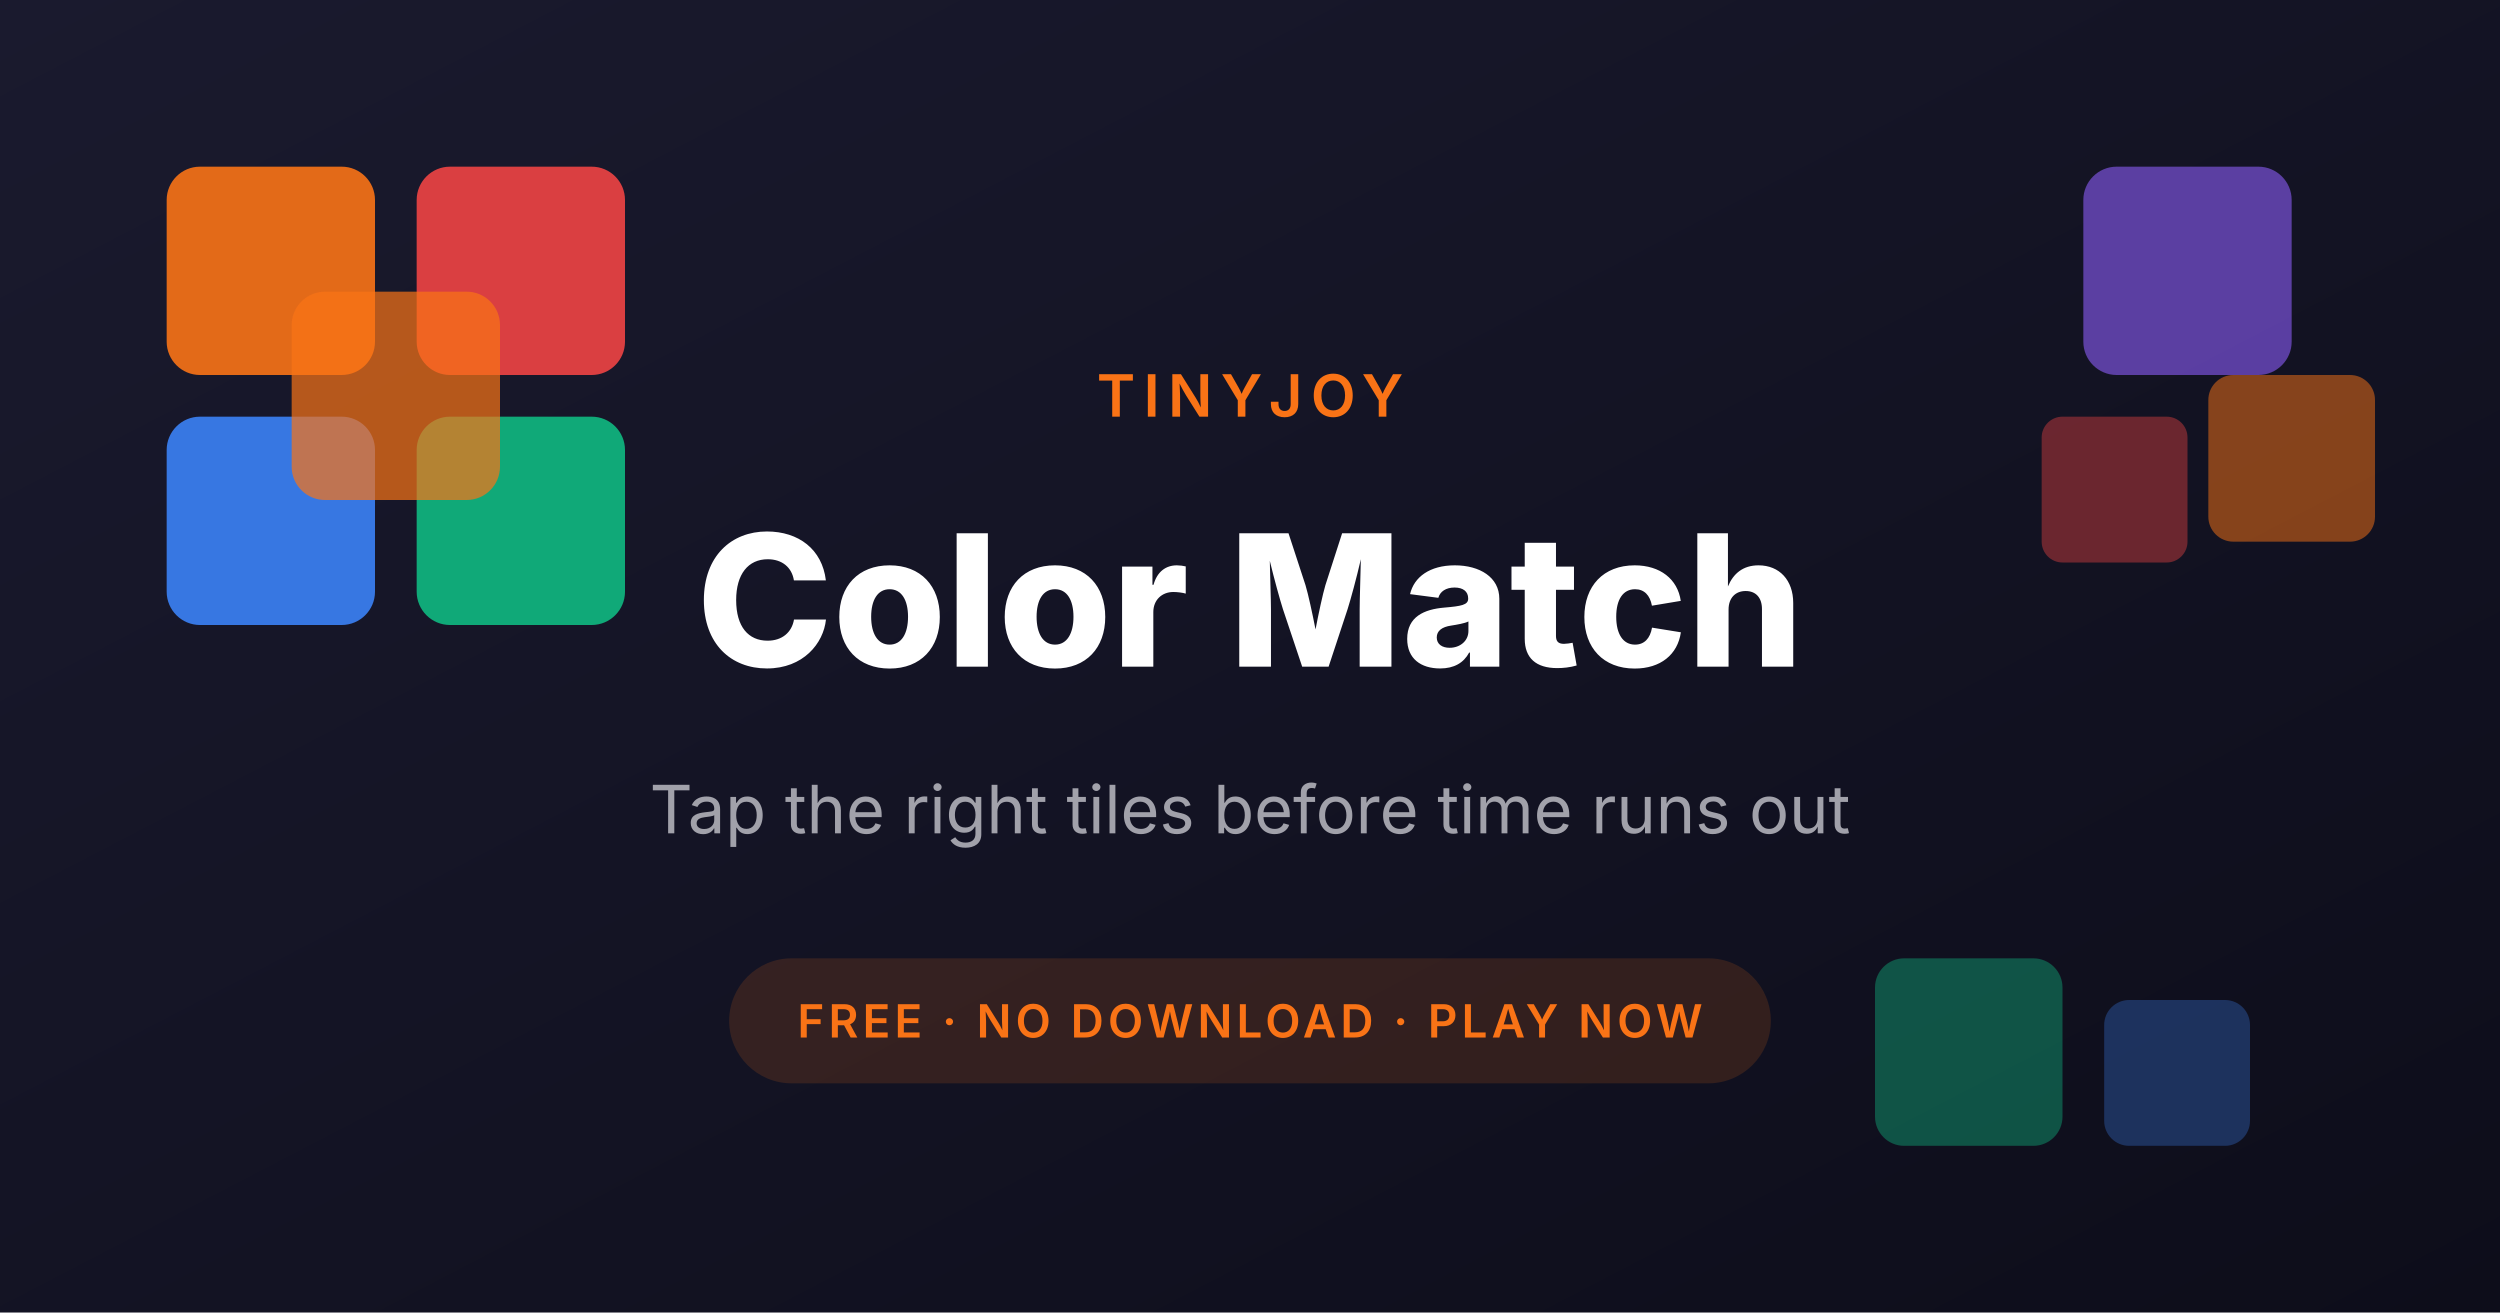
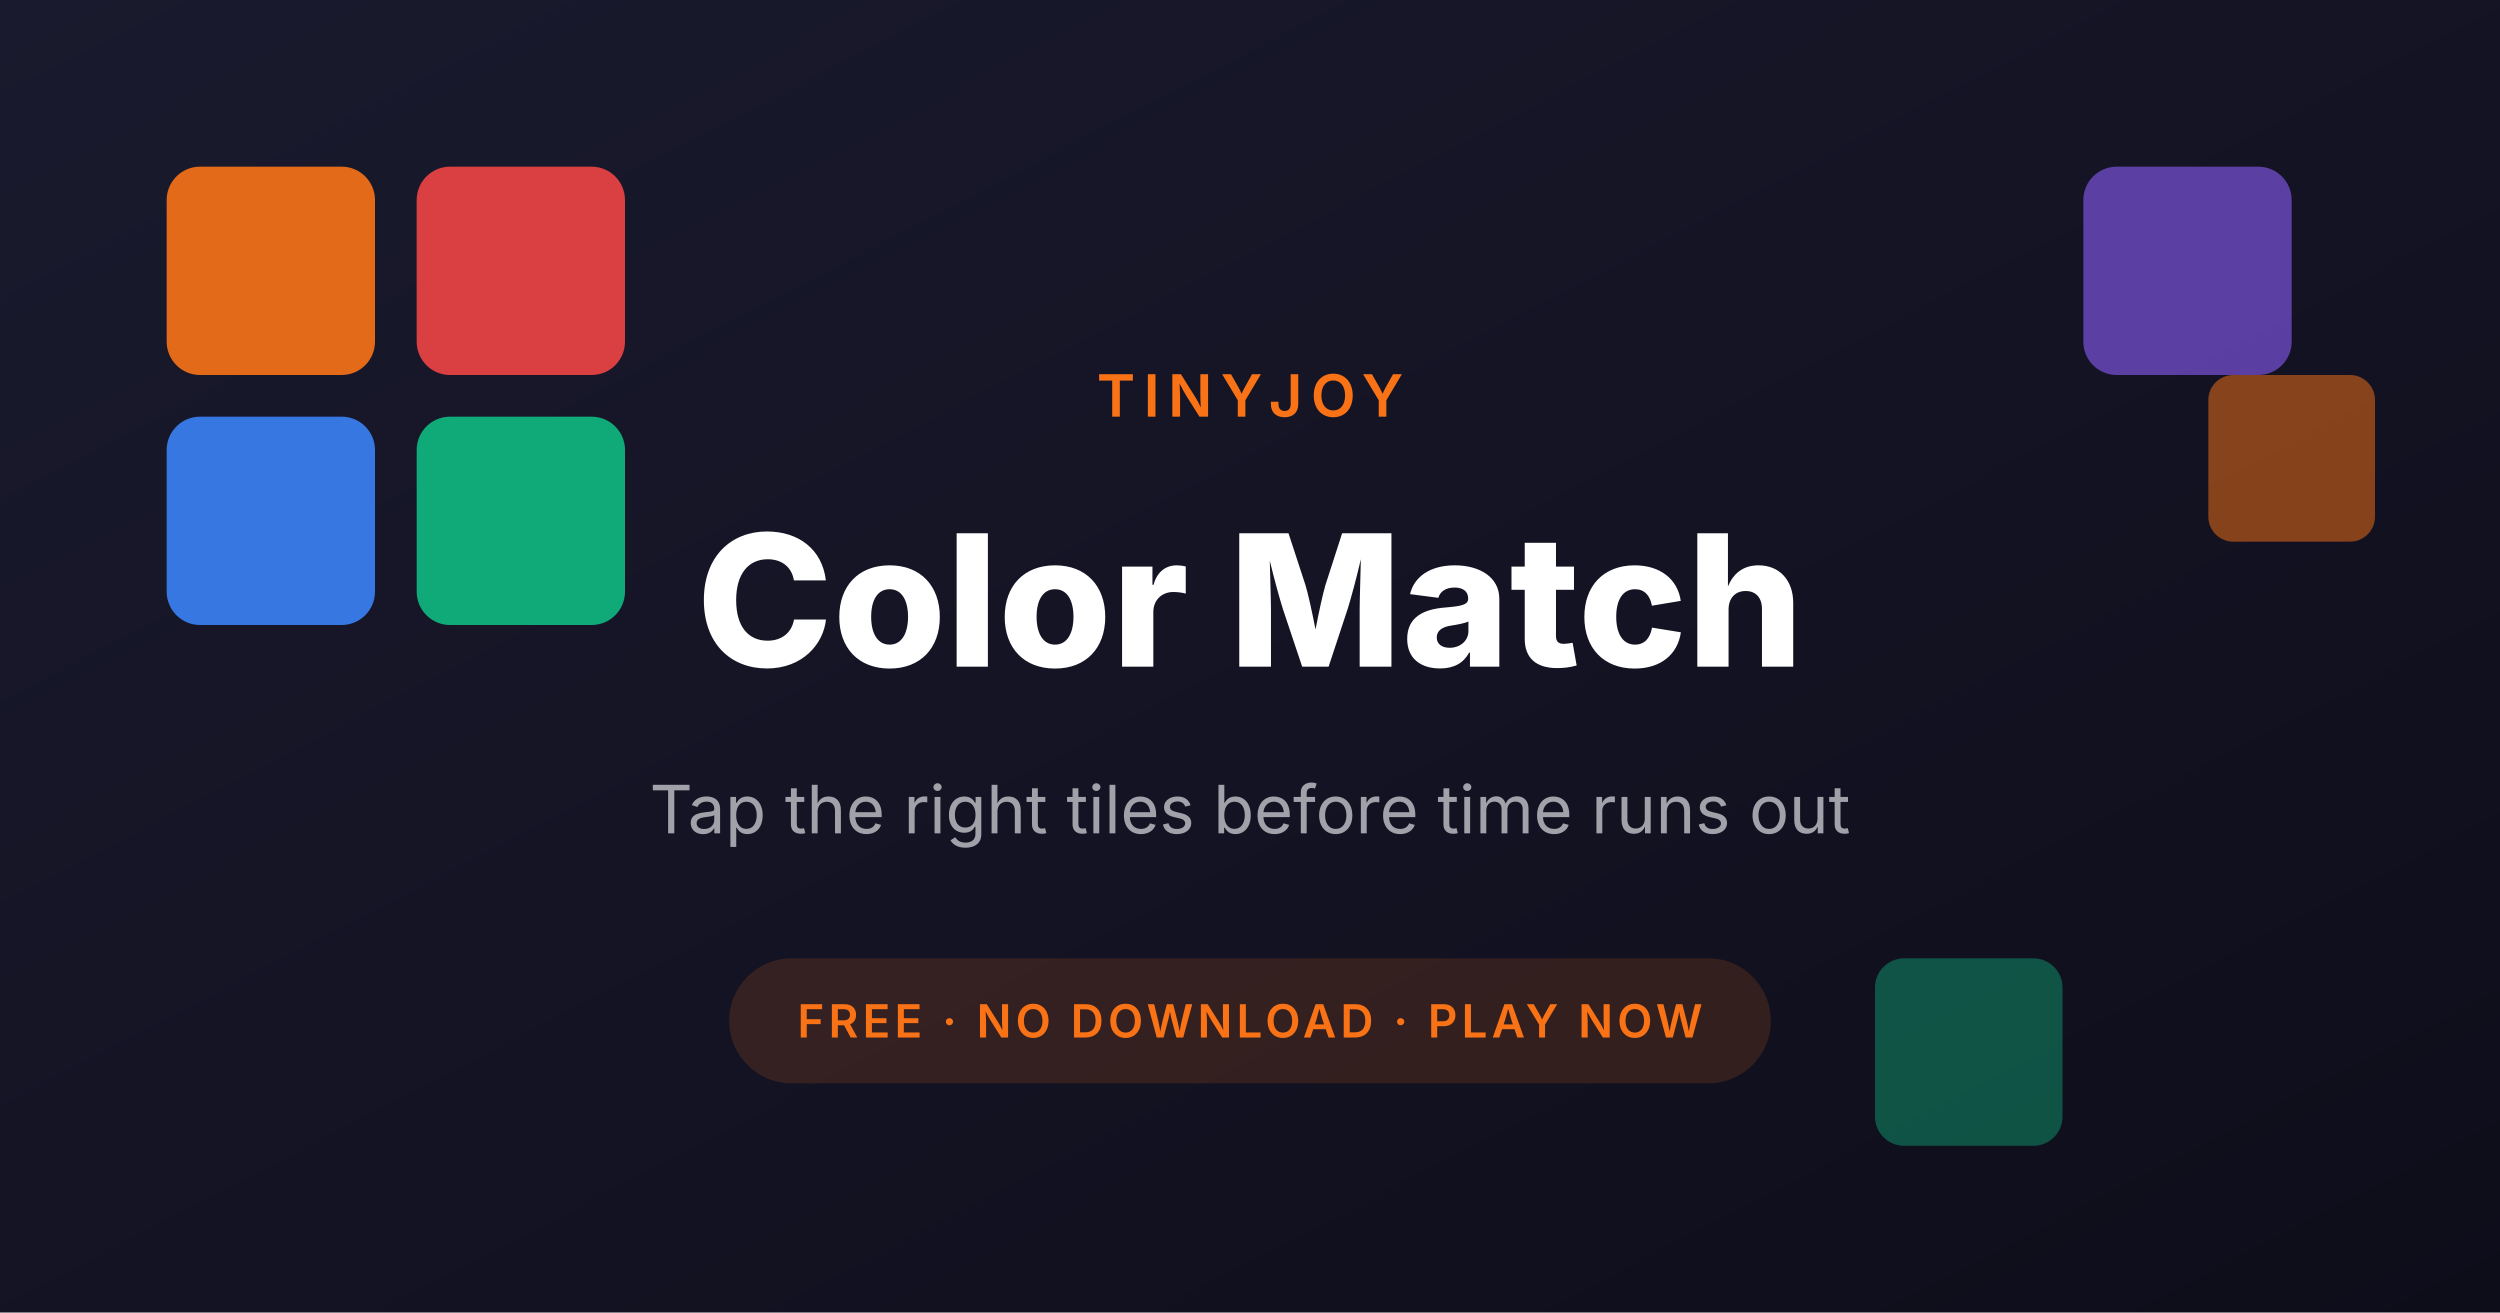
<svg xmlns="http://www.w3.org/2000/svg" width="1200" height="630" viewBox="0 0 1200 630">
  <defs>
    <linearGradient id="bg" x1="0%" y1="0%" x2="100%" y2="100%">
      <stop offset="0%" style="stop-color:#1a1a2e" />
      <stop offset="100%" style="stop-color:#0d0d1a" />
    </linearGradient>
  </defs>
  <rect width="1200" height="630" fill="url(#bg)" />
  <rect x="80" y="80" width="100" height="100" rx="16" fill="#F97316" opacity="0.9" />
  <rect x="200" y="80" width="100" height="100" rx="16" fill="#EF4444" opacity="0.9" />
  <rect x="80" y="200" width="100" height="100" rx="16" fill="#3B82F6" opacity="0.9" />
  <rect x="200" y="200" width="100" height="100" rx="16" fill="#10B981" opacity="0.9" />
-   <rect x="140" y="140" width="100" height="100" rx="16" fill="#F97316" opacity="0.7" />
  <rect x="1000" y="80" width="100" height="100" rx="16" fill="#8B5CF6" opacity="0.6" />
  <rect x="1060" y="180" width="80" height="80" rx="12" fill="#F97316" opacity="0.5" />
-   <rect x="980" y="200" width="70" height="70" rx="10" fill="#EF4444" opacity="0.4" />
  <rect x="900" y="460" width="90" height="90" rx="14" fill="#10B981" opacity="0.4" />
-   <rect x="1010" y="480" width="70" height="70" rx="12" fill="#3B82F6" opacity="0.3" />
  <text x="600" y="200" font-family="system-ui, -apple-system, sans-serif" font-size="28" font-weight="600" fill="#F97316" text-anchor="middle" letter-spacing="4">TINYJOY</text>
  <text x="600" y="320" font-family="system-ui, -apple-system, sans-serif" font-size="88" font-weight="800" fill="white" text-anchor="middle">Color Match</text>
  <text x="600" y="400" font-family="system-ui, -apple-system, sans-serif" font-size="32" font-weight="400" fill="#a1a1aa" text-anchor="middle">Tap the right tiles before time runs out</text>
  <rect x="350" y="460" width="500" height="60" rx="30" fill="#F97316" opacity="0.15" />
  <text x="600" y="498" font-family="system-ui, -apple-system, sans-serif" font-size="22" font-weight="600" fill="#F97316" text-anchor="middle" letter-spacing="2">FREE · NO DOWNLOAD · PLAY NOW</text>
</svg>
